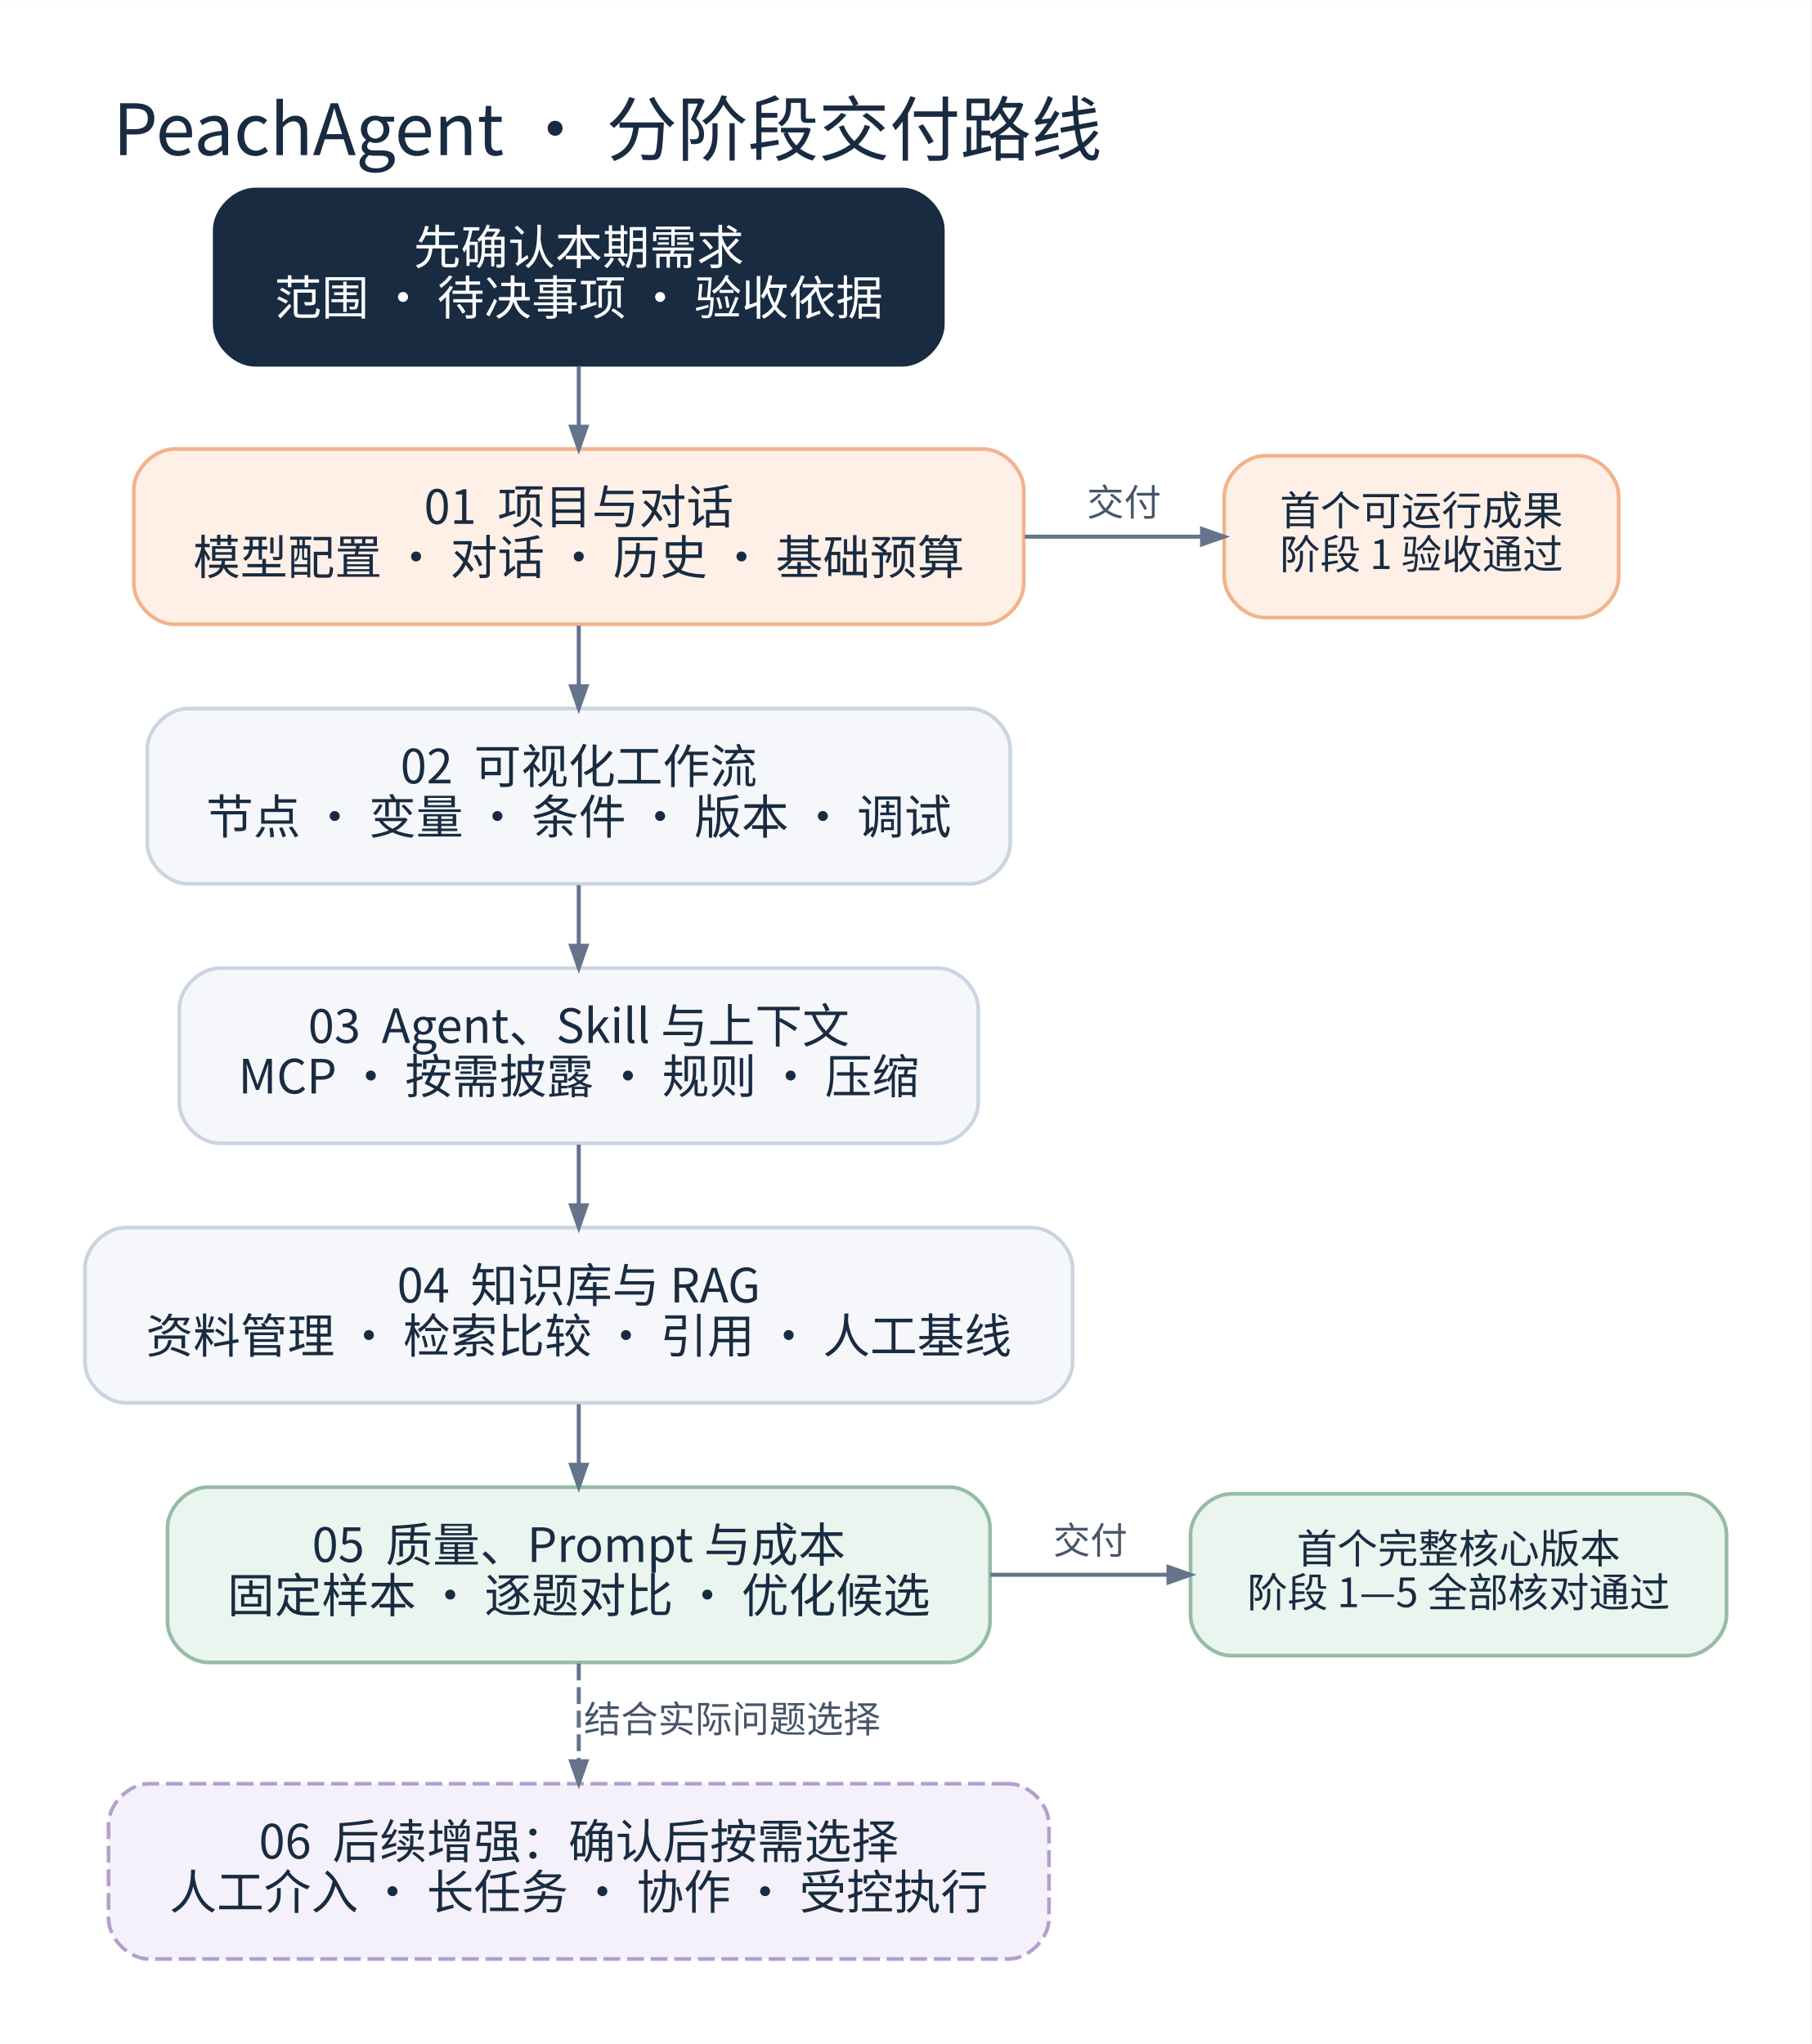
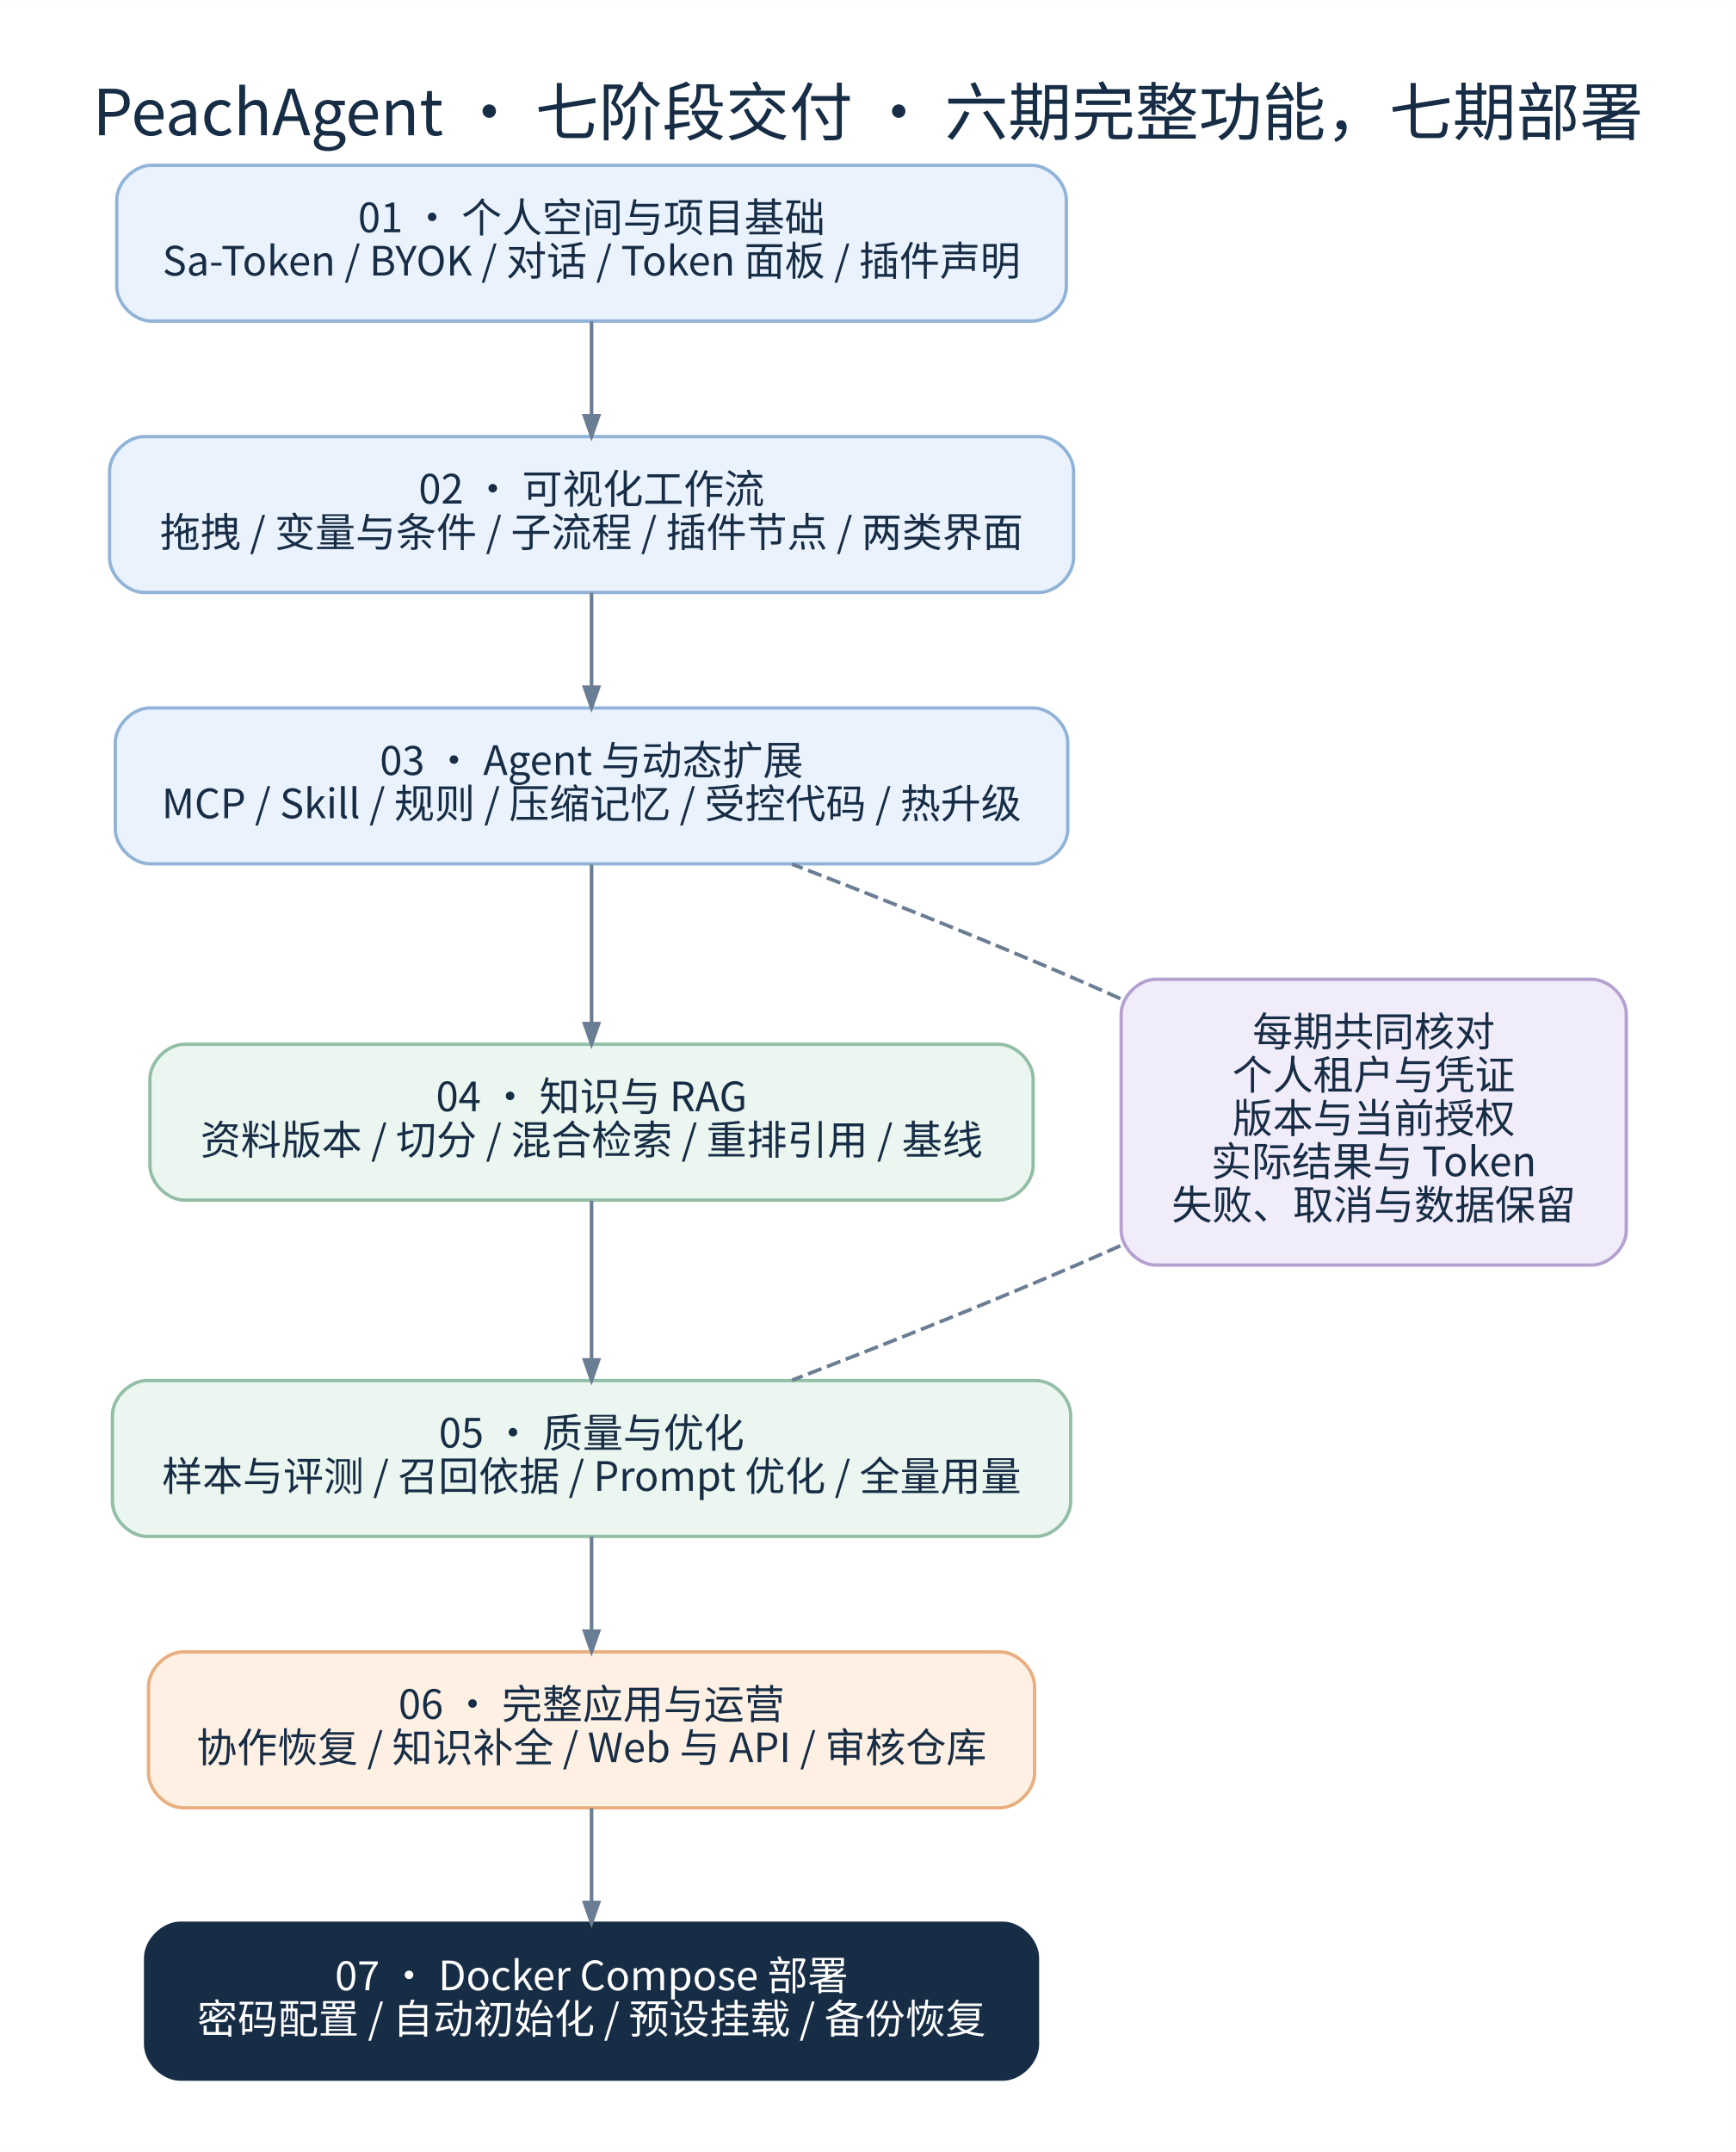
- <svg xmlns="http://www.w3.org/2000/svg" width="537pt" height="606pt" viewBox="0.00 0.00 537.40 606.40">
-   <g id="graph0" class="graph" transform="scale(1 1) rotate(0) translate(25.2 581.2)">
-     <polygon fill="#ffffff" stroke="transparent" points="-25.2,25.2 -25.2,-581.2 512.2,-581.2 512.2,25.2 -25.2,25.2" />
-     <text text-anchor="middle" x="155" y="-535.2" font-family="Noto Sans CJK SC" font-size="21.00" fill="#182b41">PeachAgent · 分阶段交付路线</text>
+ <svg xmlns="http://www.w3.org/2000/svg" width="601pt" height="745pt" viewBox="0.00 0.00 601.40 745.40">
+   <g id="graph0" class="graph" transform="scale(1 1) rotate(0) translate(25.2 720.2)">
+     <polygon fill="#ffffff" stroke="transparent" points="-25.2,25.2 -25.2,-720.2 576.2,-720.2 576.2,25.2 -25.2,25.2" />
+     <text text-anchor="middle" x="275.5" y="-673.4" font-family="Noto Sans CJK SC" font-size="22.00" fill="#172d45">PeachAgent · 七阶段交付 · 六期完整功能，七期部署</text>
    <g id="node1" class="node">
-       <path fill="#182b41" stroke="#182b41" stroke-width="1.1" d="M242.5,-525C242.5,-525 50.5,-525 50.5,-525 44.5,-525 38.5,-519 38.5,-513 38.5,-513 38.5,-485 38.5,-485 38.5,-479 44.5,-473 50.5,-473 50.5,-473 242.5,-473 242.5,-473 248.5,-473 254.5,-479 254.5,-485 254.5,-485 254.5,-513 254.5,-513 254.5,-519 248.5,-525 242.5,-525" />
-       <text text-anchor="middle" x="146.5" y="-502.8" font-family="Noto Sans CJK SC" font-size="14.00" fill="#ffffff">先确认本期需求</text>
-       <text text-anchor="middle" x="146.5" y="-487.8" font-family="Noto Sans CJK SC" font-size="14.00" fill="#ffffff">范围 · 待决事项 · 验收依据</text>
+       <path fill="#eaf2fd" stroke="#91b3d7" stroke-width="1.15" d="M332.25,-663C332.25,-663 27.25,-663 27.25,-663 21.25,-663 15.25,-657 15.25,-651 15.25,-651 15.25,-621 15.25,-621 15.25,-615 21.25,-609 27.25,-609 27.25,-609 332.25,-609 332.25,-609 338.25,-609 344.25,-615 344.25,-621 344.25,-621 344.25,-651 344.25,-651 344.25,-657 338.25,-663 332.25,-663" />
+       <text text-anchor="middle" x="179.75" y="-639.8" font-family="Noto Sans CJK SC" font-size="14.00" fill="#172d45">01 · 个人空间与项目基础</text>
+       <text text-anchor="middle" x="179.75" y="-624.8" font-family="Noto Sans CJK SC" font-size="14.00" fill="#172d45">Sa-Token / BYOK / 对话 / Token 面板 / 插件声明</text>
    </g>
    <g id="node2" class="node">
-       <path fill="#fff0e7" stroke="#f2b38c" stroke-width="1.1" d="M266.5,-448C266.5,-448 26.5,-448 26.5,-448 20.5,-448 14.5,-442 14.5,-436 14.5,-436 14.5,-408 14.5,-408 14.5,-402 20.5,-396 26.5,-396 26.5,-396 266.5,-396 266.5,-396 272.5,-396 278.5,-402 278.5,-408 278.5,-408 278.5,-436 278.5,-436 278.5,-442 272.5,-448 266.5,-448" />
-       <text text-anchor="middle" x="146.5" y="-425.8" font-family="Noto Sans CJK SC" font-size="14.00" fill="#182b41">01  项目与对话</text>
-       <text text-anchor="middle" x="146.5" y="-410.8" font-family="Noto Sans CJK SC" font-size="14.00" fill="#182b41">模型配置 · 对话 · 历史 · 基础预算</text>
+       <path fill="#eaf2fd" stroke="#91b3d7" stroke-width="1.15" d="M334.75,-569C334.75,-569 24.75,-569 24.75,-569 18.75,-569 12.75,-563 12.75,-557 12.75,-557 12.75,-527 12.75,-527 12.75,-521 18.75,-515 24.75,-515 24.75,-515 334.75,-515 334.75,-515 340.75,-515 346.75,-521 346.75,-527 346.75,-527 346.75,-557 346.75,-557 346.75,-563 340.75,-569 334.75,-569" />
+       <text text-anchor="middle" x="179.75" y="-545.8" font-family="Noto Sans CJK SC" font-size="14.00" fill="#172d45">02 · 可视化工作流</text>
+       <text text-anchor="middle" x="179.75" y="-530.8" font-family="Noto Sans CJK SC" font-size="14.00" fill="#172d45">拖拽 / 变量与条件 / 子流程 / 插件节点 / 两类界面</text>
    </g>
    <g id="edge1" class="edge">
-       <path fill="none" stroke="#64748b" stroke-width="1.2" d="M146.5,-472.61C146.5,-466.93 146.5,-460.83 146.5,-454.92" />
-       <polygon fill="#64748b" stroke="#64748b" stroke-width="1.2" points="148.78,-454.61 146.5,-448.11 144.23,-454.61 148.78,-454.61" />
+       <path fill="none" stroke="#6a7d93" stroke-width="1.25" d="M179.75,-608.88C179.75,-598.78 179.75,-587.1 179.75,-576.4" />
+       <polygon fill="#6a7d93" stroke="#6a7d93" stroke-width="1.25" points="182.2,-576.18 179.75,-569.18 177.3,-576.18 182.2,-576.18" />
    </g>
    <g id="node3" class="node">
-       <path fill="#f5f7fb" stroke="#cbd5e1" stroke-width="1.1" d="M262.5,-371C262.5,-371 30.5,-371 30.5,-371 24.5,-371 18.5,-365 18.5,-359 18.5,-359 18.5,-331 18.5,-331 18.5,-325 24.5,-319 30.5,-319 30.5,-319 262.5,-319 262.5,-319 268.5,-319 274.5,-325 274.5,-331 274.5,-331 274.5,-359 274.5,-359 274.5,-365 268.5,-371 262.5,-371" />
-       <text text-anchor="middle" x="146.5" y="-348.8" font-family="Noto Sans CJK SC" font-size="14.00" fill="#182b41">02  可视化工作流</text>
-       <text text-anchor="middle" x="146.5" y="-333.8" font-family="Noto Sans CJK SC" font-size="14.00" fill="#182b41">节点 · 变量 · 条件 · 版本 · 调试</text>
+       <path fill="#eaf2fd" stroke="#91b3d7" stroke-width="1.15" d="M332.75,-475C332.75,-475 26.75,-475 26.75,-475 20.75,-475 14.75,-469 14.75,-463 14.75,-463 14.75,-433 14.75,-433 14.75,-427 20.75,-421 26.75,-421 26.75,-421 332.75,-421 332.75,-421 338.75,-421 344.75,-427 344.75,-433 344.75,-433 344.75,-463 344.75,-463 344.75,-469 338.75,-475 332.75,-475" />
+       <text text-anchor="middle" x="179.75" y="-451.8" font-family="Noto Sans CJK SC" font-size="14.00" fill="#172d45">03 · Agent 与动态扩展</text>
+       <text text-anchor="middle" x="179.75" y="-436.8" font-family="Noto Sans CJK SC" font-size="14.00" fill="#172d45">MCP / Skill / 规则 / 压缩记忆 / 受控代码 / 热升级</text>
    </g>
    <g id="edge2" class="edge">
-       <path fill="none" stroke="#64748b" stroke-width="1.2" d="M146.5,-395.61C146.5,-389.93 146.5,-383.83 146.5,-377.92" />
-       <polygon fill="#64748b" stroke="#64748b" stroke-width="1.2" points="148.78,-377.61 146.5,-371.11 144.23,-377.61 148.78,-377.61" />
+       <path fill="none" stroke="#6a7d93" stroke-width="1.25" d="M179.75,-514.88C179.75,-504.78 179.75,-493.1 179.75,-482.4" />
+       <polygon fill="#6a7d93" stroke="#6a7d93" stroke-width="1.25" points="182.2,-482.18 179.75,-475.18 177.3,-482.18 182.2,-482.18" />
+     </g>
+     <g id="node4" class="node">
+       <path fill="#eaf6ef" stroke="#92bea5" stroke-width="1.15" d="M320.75,-358.5C320.75,-358.5 38.75,-358.5 38.75,-358.5 32.75,-358.5 26.75,-352.5 26.75,-346.5 26.75,-346.5 26.75,-316.5 26.75,-316.5 26.75,-310.5 32.75,-304.5 38.75,-304.5 38.75,-304.5 320.75,-304.5 320.75,-304.5 326.75,-304.5 332.75,-310.5 332.75,-316.5 332.75,-316.5 332.75,-346.5 332.75,-346.5 332.75,-352.5 326.75,-358.5 320.75,-358.5" />
+       <text text-anchor="middle" x="179.75" y="-335.3" font-family="Noto Sans CJK SC" font-size="14.00" fill="#172d45">04 · 知识与 RAG</text>
+       <text text-anchor="middle" x="179.75" y="-320.3" font-family="Noto Sans CJK SC" font-size="14.00" fill="#172d45">资料版本 / 切分 / 混合检索 / 重排引用 / 基线</text>
+     </g>
+     <g id="edge3" class="edge">
+       <path fill="none" stroke="#6a7d93" stroke-width="1.25" d="M179.75,-420.73C179.75,-404.44 179.75,-383.36 179.75,-365.89" />
+       <polygon fill="#6a7d93" stroke="#6a7d93" stroke-width="1.25" points="182.2,-365.65 179.75,-358.65 177.3,-365.65 182.2,-365.65" />
+     </g>
+     <g id="node5" class="node">
+       <path fill="#eaf6ef" stroke="#92bea5" stroke-width="1.15" d="M333.75,-242C333.75,-242 25.75,-242 25.75,-242 19.75,-242 13.75,-236 13.75,-230 13.75,-230 13.75,-200 13.75,-200 13.75,-194 19.75,-188 25.75,-188 25.75,-188 333.75,-188 333.75,-188 339.75,-188 345.75,-194 345.75,-200 345.75,-200 345.75,-230 345.75,-230 345.75,-236 339.75,-242 333.75,-242" />
+       <text text-anchor="middle" x="179.75" y="-218.8" font-family="Noto Sans CJK SC" font-size="14.00" fill="#172d45">05 · 质量与优化</text>
+       <text text-anchor="middle" x="179.75" y="-203.8" font-family="Noto Sans CJK SC" font-size="14.00" fill="#172d45">样本与评测 / 召回依据 / Prompt 优化 / 全量用量</text>
+     </g>
+     <g id="edge4" class="edge">
+       <path fill="none" stroke="#6a7d93" stroke-width="1.25" d="M179.75,-304.23C179.75,-287.94 179.75,-266.86 179.75,-249.39" />
+       <polygon fill="#6a7d93" stroke="#6a7d93" stroke-width="1.25" points="182.2,-249.15 179.75,-242.15 177.3,-249.15 182.2,-249.15" />
+     </g>
+     <g id="node6" class="node">
+       <path fill="#fff0e4" stroke="#e8ae7f" stroke-width="1.15" d="M321.25,-148C321.25,-148 38.25,-148 38.25,-148 32.25,-148 26.25,-142 26.25,-136 26.25,-136 26.25,-106 26.25,-106 26.25,-100 32.25,-94 38.25,-94 38.25,-94 321.25,-94 321.25,-94 327.25,-94 333.25,-100 333.25,-106 333.25,-106 333.25,-136 333.25,-136 333.25,-142 327.25,-148 321.25,-148" />
+       <text text-anchor="middle" x="179.75" y="-124.8" font-family="Noto Sans CJK SC" font-size="14.00" fill="#172d45">06 · 完整应用与运营</text>
+       <text text-anchor="middle" x="179.75" y="-109.8" font-family="Noto Sans CJK SC" font-size="14.00" fill="#172d45">协作恢复 / 知识补全 / Web 与 API / 审核仓库</text>
+     </g>
+     <g id="edge5" class="edge">
+       <path fill="none" stroke="#6a7d93" stroke-width="1.25" d="M179.75,-187.88C179.75,-177.78 179.75,-166.1 179.75,-155.4" />
+       <polygon fill="#6a7d93" stroke="#6a7d93" stroke-width="1.25" points="182.2,-155.18 179.75,-148.18 177.3,-155.18 182.2,-155.18" />
+     </g>
+     <g id="node7" class="node">
+       <path fill="#172d45" stroke="#172d45" stroke-width="1.15" d="M322.25,-54C322.25,-54 37.25,-54 37.25,-54 31.25,-54 25.25,-48 25.25,-42 25.25,-42 25.25,-12 25.25,-12 25.25,-6 31.25,0 37.25,0 37.25,0 322.25,0 322.25,0 328.25,0 334.25,-6 334.25,-12 334.25,-12 334.25,-42 334.25,-42 334.25,-48 328.25,-54 322.25,-54" />
+       <text text-anchor="middle" x="179.75" y="-30.8" font-family="Noto Sans CJK SC" font-size="14.00" fill="white">07 · Docker Compose 部署</text>
+       <text text-anchor="middle" x="179.75" y="-15.8" font-family="Noto Sans CJK SC" font-size="14.00" fill="white">密码配置 / 自动初始化 / 预设挂载 / 备份恢复</text>
+     </g>
+     <g id="edge6" class="edge">
+       <path fill="none" stroke="#6a7d93" stroke-width="1.25" d="M179.75,-93.88C179.75,-83.78 179.75,-72.1 179.75,-61.4" />
+       <polygon fill="#6a7d93" stroke="#6a7d93" stroke-width="1.25" points="182.2,-61.18 179.75,-54.18 177.3,-61.18 182.2,-61.18" />
    </g>
    <g id="node8" class="node">
-       <path fill="#fff0e7" stroke="#f2b38c" stroke-width="1.1" d="M443,-446C443,-446 350,-446 350,-446 344,-446 338,-440 338,-434 338,-434 338,-410 338,-410 338,-404 344,-398 350,-398 350,-398 443,-398 443,-398 449,-398 455,-404 455,-410 455,-410 455,-434 455,-434 455,-440 449,-446 443,-446" />
-       <text text-anchor="middle" x="396.5" y="-425.4" font-family="Noto Sans CJK SC" font-size="12.00" fill="#182b41">首个可运行成果</text>
-       <text text-anchor="middle" x="396.5" y="-412.4" font-family="Noto Sans CJK SC" font-size="12.00" fill="#182b41">阶段 1 验收通过</text>
+       <path fill="#f1ecfa" stroke="#b4a1cf" stroke-width="1.15" d="M526.25,-381C526.25,-381 375.25,-381 375.25,-381 369.25,-381 363.25,-375 363.25,-369 363.25,-369 363.25,-294 363.25,-294 363.25,-288 369.25,-282 375.25,-282 375.25,-282 526.25,-282 526.25,-282 532.25,-282 538.25,-288 538.25,-294 538.25,-294 538.25,-369 538.25,-369 538.25,-375 532.25,-381 526.25,-381" />
+       <text text-anchor="middle" x="450.75" y="-357.8" font-family="Noto Sans CJK SC" font-size="14.00" fill="#172d45">每期共同核对</text>
+       <text text-anchor="middle" x="450.75" y="-342.8" font-family="Noto Sans CJK SC" font-size="14.00" fill="#172d45">个人租户与凭证</text>
+       <text text-anchor="middle" x="450.75" y="-327.8" font-family="Noto Sans CJK SC" font-size="14.00" fill="#172d45">版本与当前授权</text>
+       <text text-anchor="middle" x="450.75" y="-312.8" font-family="Noto Sans CJK SC" font-size="14.00" fill="#172d45">实际结果与 Token</text>
+       <text text-anchor="middle" x="450.75" y="-297.8" font-family="Noto Sans CJK SC" font-size="14.00" fill="#172d45">失败、取消与数据保留</text>
    </g>
    <g id="edge7" class="edge">
-       <path fill="none" stroke="#64748b" stroke-width="1.2" d="M278.82,-422C296.96,-422 314.89,-422 331.08,-422" />
-       <polygon fill="#64748b" stroke="#64748b" stroke-width="1.2" points="331.41,-424.28 337.91,-422 331.41,-419.73 331.41,-424.28" />
-       <text text-anchor="middle" x="308.25" y="-428.2" font-family="Noto Sans CJK SC" font-size="11.00" fill="#475569">交付</text>
-     </g>
-     <g id="node4" class="node">
-       <path fill="#f5f7fb" stroke="#cbd5e1" stroke-width="1.1" d="M253,-294C253,-294 40,-294 40,-294 34,-294 28,-288 28,-282 28,-282 28,-254 28,-254 28,-248 34,-242 40,-242 40,-242 253,-242 253,-242 259,-242 265,-248 265,-254 265,-254 265,-282 265,-282 265,-288 259,-294 253,-294" />
-       <text text-anchor="middle" x="146.5" y="-271.8" font-family="Noto Sans CJK SC" font-size="14.00" fill="#182b41">03  Agent、Skill 与上下文</text>
-       <text text-anchor="middle" x="146.5" y="-256.8" font-family="Noto Sans CJK SC" font-size="14.00" fill="#182b41">MCP · 按需披露 · 规则 · 压缩</text>
-     </g>
-     <g id="edge3" class="edge">
-       <path fill="none" stroke="#64748b" stroke-width="1.2" d="M146.5,-318.61C146.5,-312.93 146.5,-306.83 146.5,-300.92" />
-       <polygon fill="#64748b" stroke="#64748b" stroke-width="1.2" points="148.78,-300.61 146.5,-294.11 144.23,-300.61 148.78,-300.61" />
-     </g>
-     <g id="node5" class="node">
-       <path fill="#f5f7fb" stroke="#cbd5e1" stroke-width="1.1" d="M281,-217C281,-217 12,-217 12,-217 6,-217 0,-211 0,-205 0,-205 0,-177 0,-177 0,-171 6,-165 12,-165 12,-165 281,-165 281,-165 287,-165 293,-171 293,-177 293,-177 293,-205 293,-205 293,-211 287,-217 281,-217" />
-       <text text-anchor="middle" x="146.5" y="-194.8" font-family="Noto Sans CJK SC" font-size="14.00" fill="#182b41">04  知识库与 RAG</text>
-       <text text-anchor="middle" x="146.5" y="-179.8" font-family="Noto Sans CJK SC" font-size="14.00" fill="#182b41">资料管理 · 检索比较 · 引用 · 人工基线</text>
-     </g>
-     <g id="edge4" class="edge">
-       <path fill="none" stroke="#64748b" stroke-width="1.2" d="M146.5,-241.61C146.5,-235.93 146.5,-229.83 146.5,-223.92" />
-       <polygon fill="#64748b" stroke="#64748b" stroke-width="1.2" points="148.78,-223.61 146.5,-217.11 144.23,-223.61 148.78,-223.61" />
-     </g>
-     <g id="node6" class="node">
-       <path fill="#eaf5ef" stroke="#96bca6" stroke-width="1.1" d="M256.5,-140C256.5,-140 36.5,-140 36.5,-140 30.5,-140 24.5,-134 24.5,-128 24.5,-128 24.5,-100 24.5,-100 24.5,-94 30.5,-88 36.5,-88 36.5,-88 256.5,-88 256.5,-88 262.5,-88 268.5,-94 268.5,-100 268.5,-100 268.5,-128 268.5,-128 268.5,-134 262.5,-140 256.5,-140" />
-       <text text-anchor="middle" x="146.5" y="-117.8" font-family="Noto Sans CJK SC" font-size="14.00" fill="#182b41">05  质量、Prompt 与成本</text>
-       <text text-anchor="middle" x="146.5" y="-102.8" font-family="Noto Sans CJK SC" font-size="14.00" fill="#182b41">固定样本 · 逐题对比 · 优化候选</text>
-     </g>
-     <g id="edge5" class="edge">
-       <path fill="none" stroke="#64748b" stroke-width="1.2" d="M146.5,-164.61C146.5,-158.93 146.5,-152.83 146.5,-146.92" />
-       <polygon fill="#64748b" stroke="#64748b" stroke-width="1.2" points="148.78,-146.61 146.5,-140.11 144.23,-146.61 148.78,-146.61" />
-     </g>
-     <g id="node7" class="node">
-       <path fill="#f4f1fa" stroke="#b3a0cd" stroke-width="1.1" stroke-dasharray="5,2" d="M274,-52C274,-52 19,-52 19,-52 13,-52 7,-46 7,-40 7,-40 7,-12 7,-12 7,-6 13,0 19,0 19,0 274,0 274,0 280,0 286,-6 286,-12 286,-12 286,-40 286,-40 286,-46 280,-52 274,-52" />
-       <text text-anchor="middle" x="146.5" y="-29.8" font-family="Noto Sans CJK SC" font-size="14.00" fill="#182b41">06  后续增强：确认后按需选择</text>
-       <text text-anchor="middle" x="146.5" y="-14.8" font-family="Noto Sans CJK SC" font-size="14.00" fill="#182b41">人工介入 · 长任务 · 协作 · 受控执行</text>
-     </g>
-     <g id="edge6" class="edge">
-       <path fill="none" stroke="#64748b" stroke-width="1.2" stroke-dasharray="5,2" d="M146.5,-87.66C146.5,-78.65 146.5,-68.39 146.5,-58.9" />
-       <polygon fill="#64748b" stroke="#64748b" stroke-width="1.2" points="148.78,-58.66 146.5,-52.16 144.23,-58.66 148.78,-58.66" />
-       <text text-anchor="middle" x="192" y="-67.2" font-family="Noto Sans CJK SC" font-size="11.00" fill="#475569">结合实际问题选择</text>
-     </g>
-     <g id="node9" class="node">
-       <path fill="#eaf5ef" stroke="#96bca6" stroke-width="1.1" d="M475,-138C475,-138 340,-138 340,-138 334,-138 328,-132 328,-126 328,-126 328,-102 328,-102 328,-96 334,-90 340,-90 340,-90 475,-90 475,-90 481,-90 487,-96 487,-102 487,-102 487,-126 487,-126 487,-132 481,-138 475,-138" />
-       <text text-anchor="middle" x="407.5" y="-117.4" font-family="Noto Sans CJK SC" font-size="12.00" fill="#182b41">首个完整核心版本</text>
-       <text text-anchor="middle" x="407.5" y="-104.4" font-family="Noto Sans CJK SC" font-size="12.00" fill="#182b41">阶段 1—5 全部核对通过</text>
+       <path fill="none" stroke="#6a7d93" stroke-width="1.25" stroke-dasharray="5,2" d="M362.99,-374.3C357.85,-376.6 352.74,-378.85 347.75,-381 315.67,-394.84 279.66,-409.14 249.24,-420.88" />
    </g>
    <g id="edge8" class="edge">
-       <path fill="none" stroke="#64748b" stroke-width="1.2" d="M268.59,-114C286.4,-114 304.41,-114 321.3,-114" />
-       <polygon fill="#64748b" stroke="#64748b" stroke-width="1.2" points="321.46,-116.28 327.96,-114 321.46,-111.73 321.46,-116.28" />
-       <text text-anchor="middle" x="298.25" y="-120.2" font-family="Noto Sans CJK SC" font-size="11.00" fill="#475569">交付</text>
+       <path fill="none" stroke="#6a7d93" stroke-width="1.25" stroke-dasharray="5,2" d="M362.99,-288.7C357.85,-286.4 352.74,-284.15 347.75,-282 315.67,-268.16 279.66,-253.86 249.24,-242.12" />
    </g>
  </g>
</svg>
